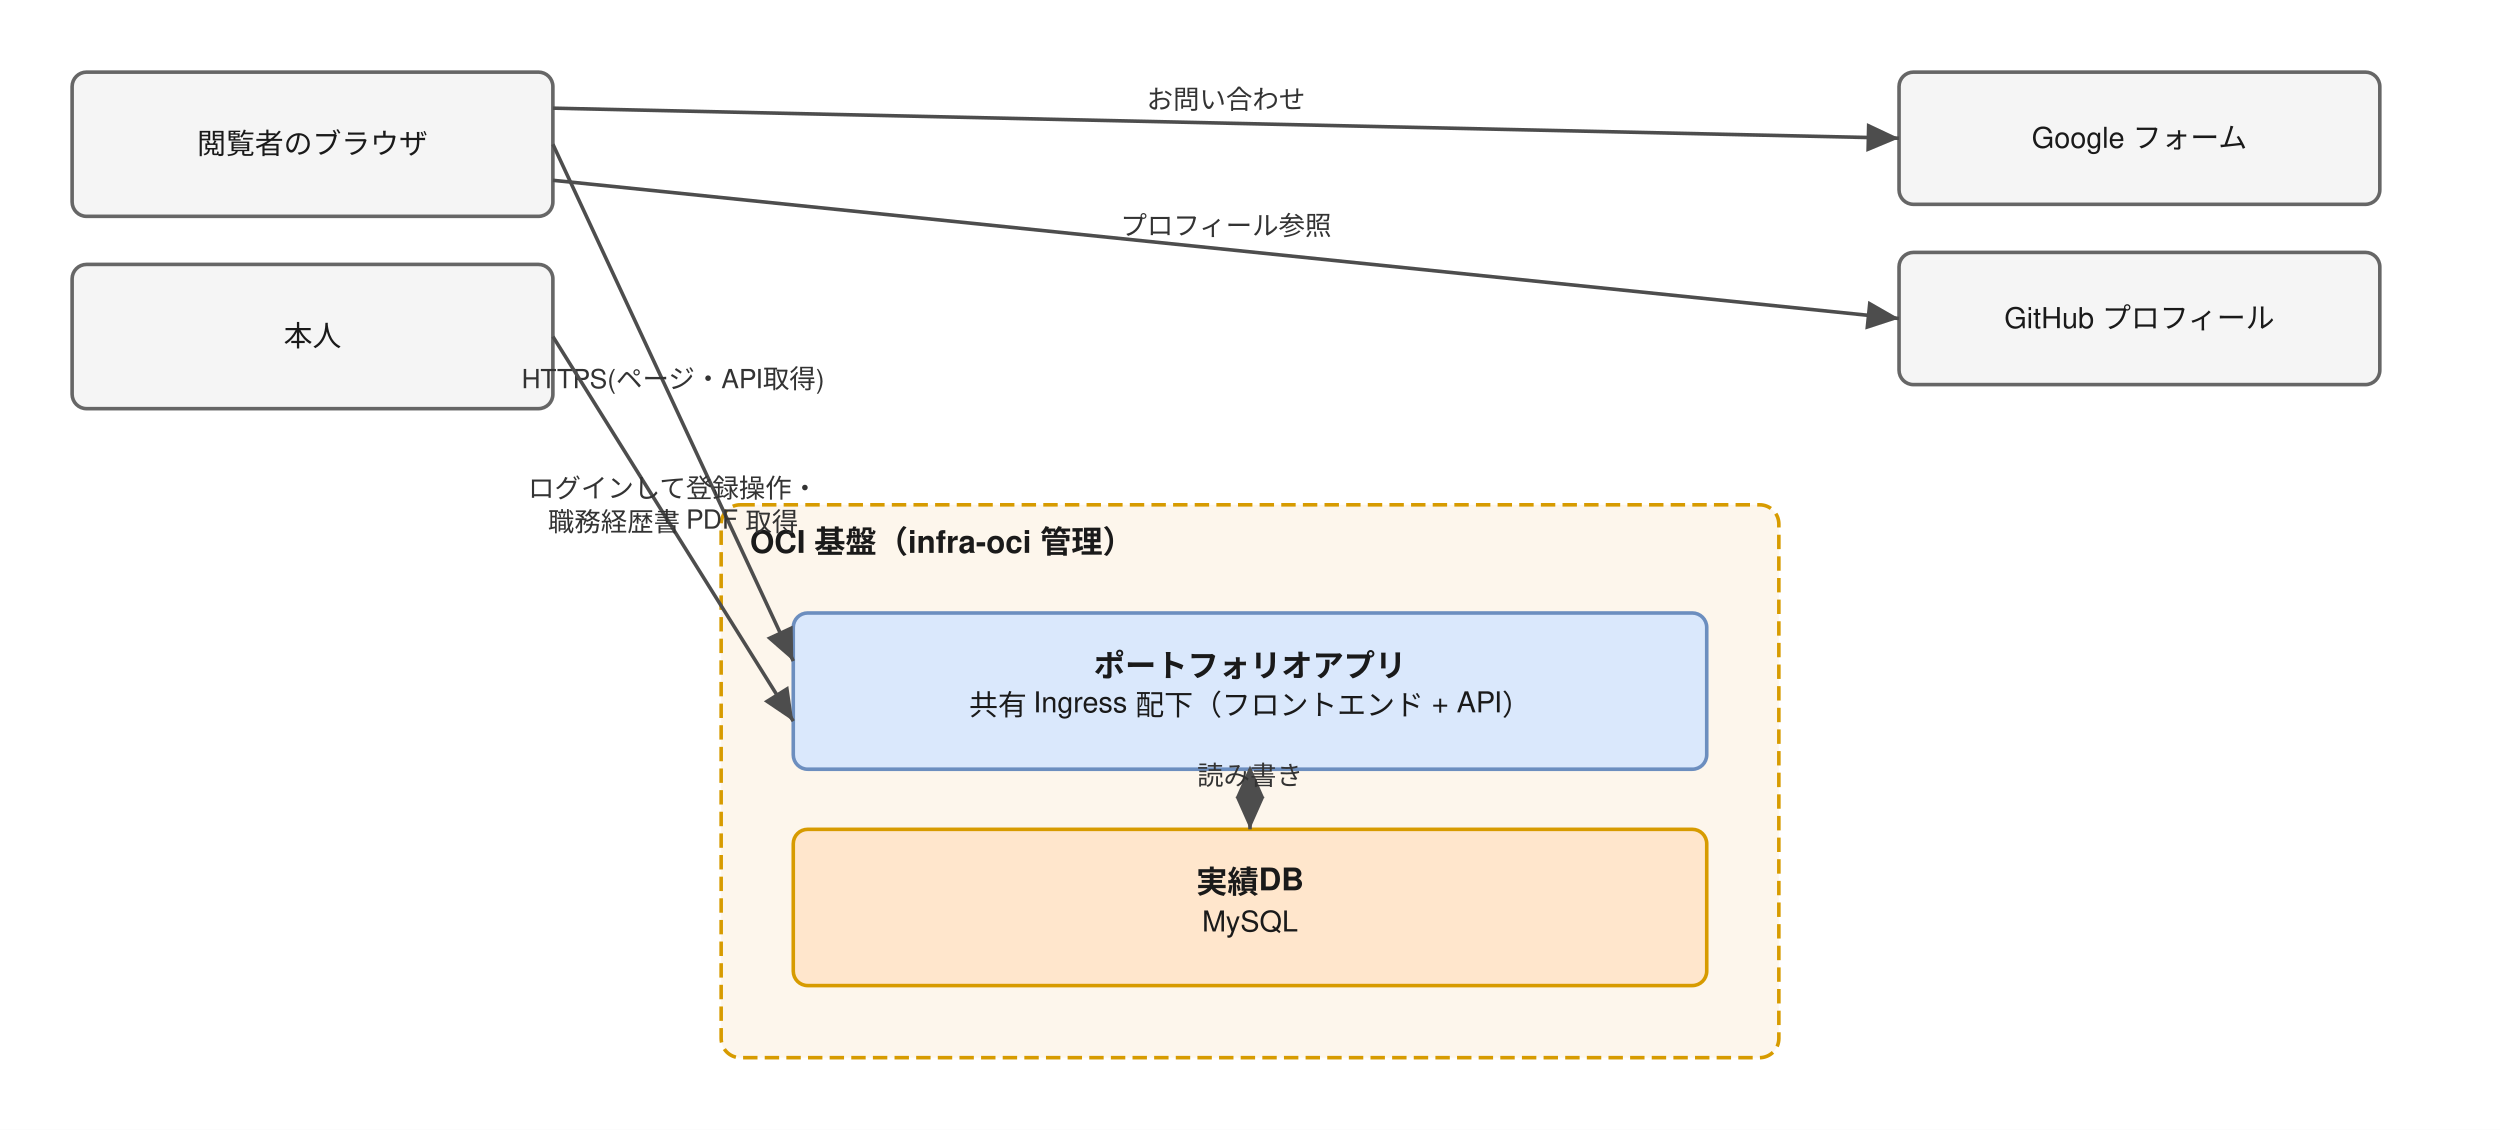
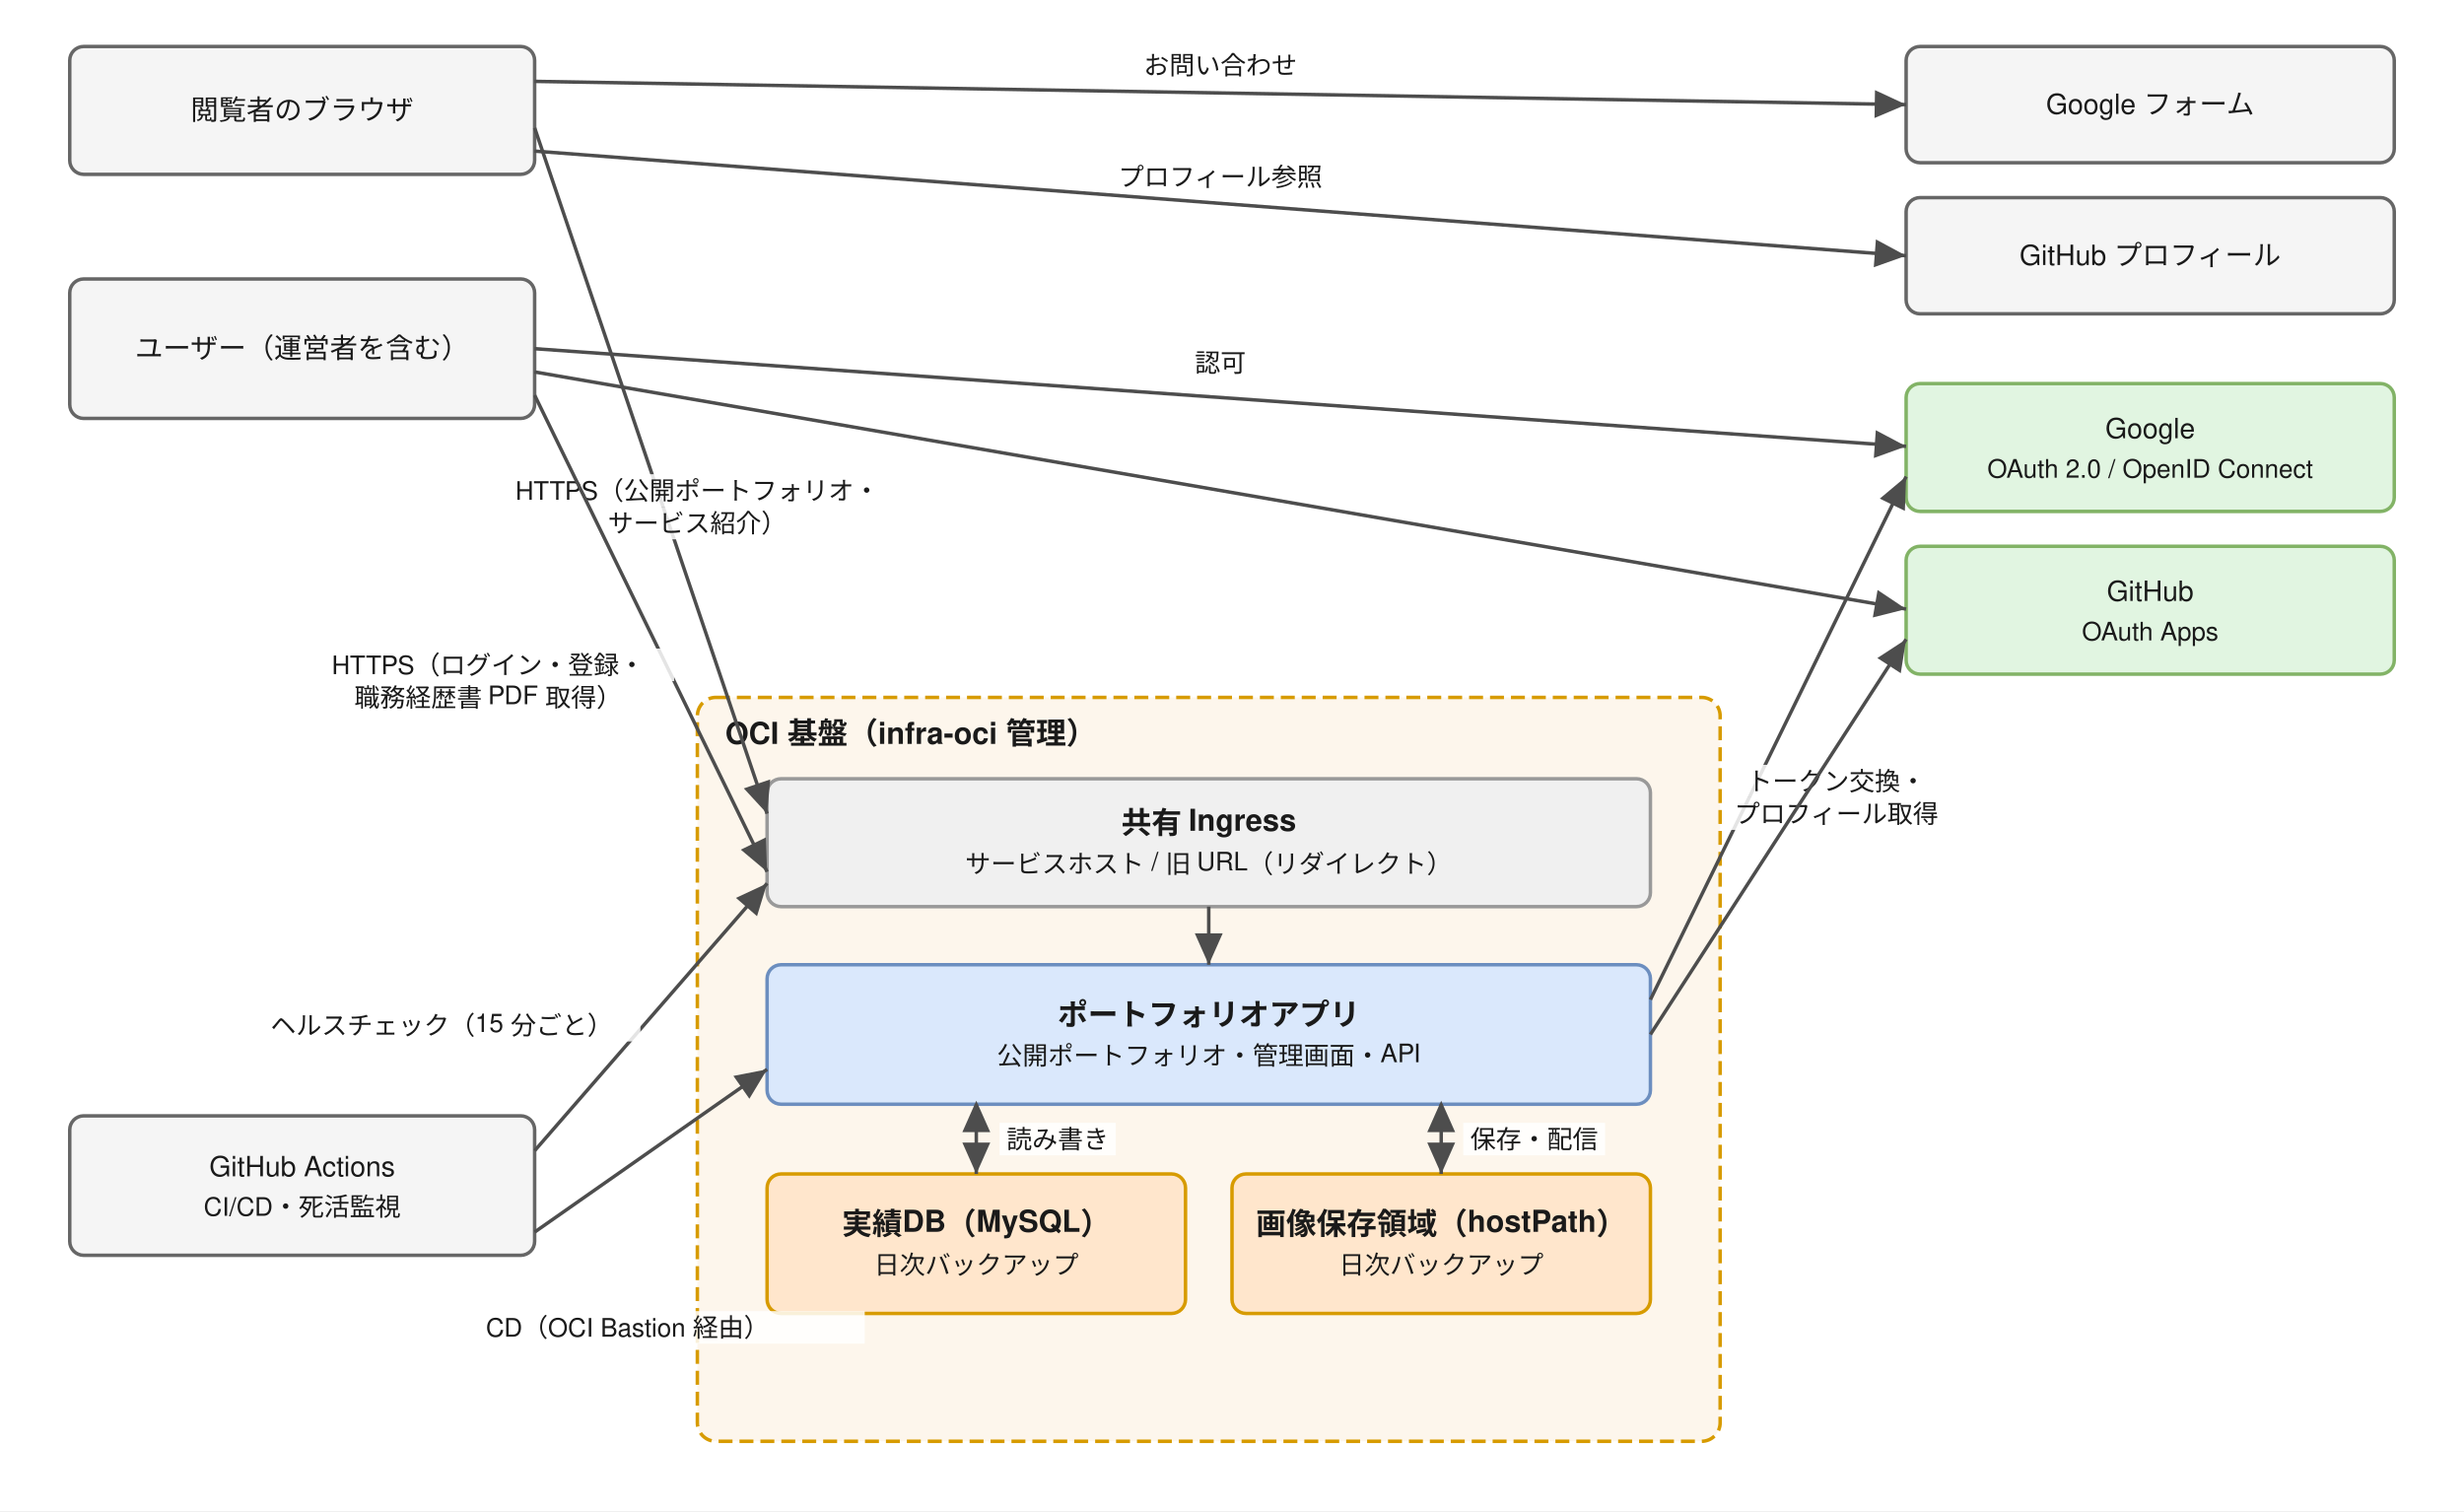
- <svg xmlns="http://www.w3.org/2000/svg" version="1.1" width="1040" height="470" viewBox="0 0 1040 470" content="&lt;mxfile host=&quot;app.diagrams.net&quot; type=&quot;device&quot;&gt;&lt;diagram id=&quot;portfolio-system-architecture&quot; name=&quot;システム構成&quot;&gt;&lt;mxGraphModel dx=&quot;1040&quot; dy=&quot;470&quot; grid=&quot;0&quot; gridSize=&quot;10&quot; guides=&quot;1&quot; tooltips=&quot;1&quot; connect=&quot;1&quot; arrows=&quot;1&quot; fold=&quot;1&quot; page=&quot;1&quot; pageScale=&quot;1&quot; pageWidth=&quot;1040&quot; pageHeight=&quot;470&quot; math=&quot;0&quot; shadow=&quot;0&quot;&gt;&lt;root&gt;&lt;mxCell id=&quot;0&quot; /&gt;&lt;mxCell id=&quot;1&quot; parent=&quot;0&quot; /&gt;&lt;mxCell id=&quot;browser&quot; value=&quot;閲覧者のブラウザ&quot; style=&quot;rounded=1;arcSize=6;whiteSpace=wrap;html=1;fontSize=12;fontStyle=0;fillColor=#f5f5f5;strokeColor=#666666;&quot; vertex=&quot;1&quot; parent=&quot;1&quot;&gt;&lt;mxGeometry x=&quot;30&quot; y=&quot;30&quot; width=&quot;200&quot; height=&quot;60&quot; as=&quot;geometry&quot; /&gt;&lt;/mxCell&gt;&lt;mxCell id=&quot;owner&quot; value=&quot;本人&quot; style=&quot;rounded=1;arcSize=6;whiteSpace=wrap;html=1;fontSize=12;fontStyle=0;fillColor=#f5f5f5;strokeColor=#666666;&quot; vertex=&quot;1&quot; parent=&quot;1&quot;&gt;&lt;mxGeometry x=&quot;30&quot; y=&quot;110&quot; width=&quot;200&quot; height=&quot;60&quot; as=&quot;geometry&quot; /&gt;&lt;/mxCell&gt;&lt;mxCell id=&quot;gform&quot; value=&quot;Google フォーム&quot; style=&quot;rounded=1;arcSize=6;whiteSpace=wrap;html=1;fontSize=12;fontStyle=0;fillColor=#f5f5f5;strokeColor=#666666;&quot; vertex=&quot;1&quot; parent=&quot;1&quot;&gt;&lt;mxGeometry x=&quot;790&quot; y=&quot;30&quot; width=&quot;200&quot; height=&quot;55&quot; as=&quot;geometry&quot; /&gt;&lt;/mxCell&gt;&lt;mxCell id=&quot;ghprofile&quot; value=&quot;GitHub プロフィール&quot; style=&quot;rounded=1;arcSize=6;whiteSpace=wrap;html=1;fontSize=12;fontStyle=0;fillColor=#f5f5f5;strokeColor=#666666;&quot; vertex=&quot;1&quot; parent=&quot;1&quot;&gt;&lt;mxGeometry x=&quot;790&quot; y=&quot;105&quot; width=&quot;200&quot; height=&quot;55&quot; as=&quot;geometry&quot; /&gt;&lt;/mxCell&gt;&lt;mxCell id=&quot;g_oci&quot; value=&quot;OCI 基盤（infra-oci 管理）&quot; style=&quot;rounded=1;arcSize=6;whiteSpace=wrap;html=1;verticalAlign=top;align=left;spacingLeft=10;spacingTop=2;fontSize=13;fontStyle=1;fillColor=#fdf6ec;strokeColor=#d79b00;dashed=1;dashPattern=6 3;container=0;&quot; vertex=&quot;1&quot; parent=&quot;1&quot;&gt;&lt;mxGeometry x=&quot;300&quot; y=&quot;210&quot; width=&quot;440&quot; height=&quot;230&quot; as=&quot;geometry&quot; /&gt;&lt;/mxCell&gt;&lt;mxCell id=&quot;app&quot; value=&quot;ポートフォリオアプリ&amp;amp;#10;共有 Ingress 配下（フロントエンド + API）&quot; style=&quot;rounded=1;arcSize=6;whiteSpace=wrap;html=1;fontSize=13;fontStyle=1;fillColor=#dae8fc;strokeColor=#6c8ebf;&quot; vertex=&quot;1&quot; parent=&quot;1&quot;&gt;&lt;mxGeometry x=&quot;330&quot; y=&quot;255&quot; width=&quot;380&quot; height=&quot;65&quot; as=&quot;geometry&quot; /&gt;&lt;/mxCell&gt;&lt;mxCell id=&quot;db&quot; value=&quot;実績DB&amp;amp;#10;MySQL&quot; style=&quot;rounded=1;arcSize=6;whiteSpace=wrap;html=1;fontSize=13;fontStyle=1;fillColor=#ffe6cc;strokeColor=#d79b00;&quot; vertex=&quot;1&quot; parent=&quot;1&quot;&gt;&lt;mxGeometry x=&quot;330&quot; y=&quot;345&quot; width=&quot;380&quot; height=&quot;65&quot; as=&quot;geometry&quot; /&gt;&lt;/mxCell&gt;&lt;mxCell id=&quot;e1&quot; value=&quot;HTTPS (ページ・API取得)&quot; style=&quot;endArrow=block;html=1;rounded=0;strokeColor=#4d4d4d;strokeWidth=1.5;&quot; edge=&quot;1&quot; parent=&quot;1&quot;&gt;&lt;mxGeometry relative=&quot;1&quot; as=&quot;geometry&quot;&gt;&lt;mxPoint x=&quot;230&quot; y=&quot;60.0&quot; as=&quot;sourcePoint&quot; /&gt;&lt;mxPoint x=&quot;330&quot; y=&quot;275&quot; as=&quot;targetPoint&quot; /&gt;&lt;/mxGeometry&gt;&lt;/mxCell&gt;&lt;mxCell id=&quot;e2&quot; value=&quot;お問い合わせ&quot; style=&quot;endArrow=block;html=1;rounded=0;strokeColor=#4d4d4d;strokeWidth=1.5;&quot; edge=&quot;1&quot; parent=&quot;1&quot;&gt;&lt;mxGeometry relative=&quot;1&quot; as=&quot;geometry&quot;&gt;&lt;mxPoint x=&quot;230&quot; y=&quot;45&quot; as=&quot;sourcePoint&quot; /&gt;&lt;mxPoint x=&quot;790&quot; y=&quot;57.5&quot; as=&quot;targetPoint&quot; /&gt;&lt;/mxGeometry&gt;&lt;/mxCell&gt;&lt;mxCell id=&quot;e3&quot; value=&quot;プロフィール参照&quot; style=&quot;endArrow=block;html=1;rounded=0;strokeColor=#4d4d4d;strokeWidth=1.5;&quot; edge=&quot;1&quot; parent=&quot;1&quot;&gt;&lt;mxGeometry relative=&quot;1&quot; as=&quot;geometry&quot;&gt;&lt;mxPoint x=&quot;230&quot; y=&quot;75&quot; as=&quot;sourcePoint&quot; /&gt;&lt;mxPoint x=&quot;790&quot; y=&quot;132.5&quot; as=&quot;targetPoint&quot; /&gt;&lt;/mxGeometry&gt;&lt;/mxCell&gt;&lt;mxCell id=&quot;e4&quot; value=&quot;ログインして登録操作・&amp;amp;#10;職務経歴書 PDF 取得&quot; style=&quot;endArrow=block;html=1;rounded=0;strokeColor=#4d4d4d;strokeWidth=1.5;&quot; edge=&quot;1&quot; parent=&quot;1&quot;&gt;&lt;mxGeometry relative=&quot;1&quot; as=&quot;geometry&quot;&gt;&lt;mxPoint x=&quot;230&quot; y=&quot;140.0&quot; as=&quot;sourcePoint&quot; /&gt;&lt;mxPoint x=&quot;330&quot; y=&quot;300&quot; as=&quot;targetPoint&quot; /&gt;&lt;/mxGeometry&gt;&lt;/mxCell&gt;&lt;mxCell id=&quot;e5&quot; value=&quot;読み書き&quot; style=&quot;endArrow=block;html=1;rounded=0;strokeColor=#4d4d4d;strokeWidth=1.5;startArrow=block;startFill=1;&quot; edge=&quot;1&quot; parent=&quot;1&quot;&gt;&lt;mxGeometry relative=&quot;1&quot; as=&quot;geometry&quot;&gt;&lt;mxPoint x=&quot;520.0&quot; y=&quot;320&quot; as=&quot;sourcePoint&quot; /&gt;&lt;mxPoint x=&quot;520.0&quot; y=&quot;345&quot; as=&quot;targetPoint&quot; /&gt;&lt;/mxGeometry&gt;&lt;/mxCell&gt;&lt;/root&gt;&lt;/mxGraphModel&gt;&lt;/diagram&gt;&lt;/mxfile&gt;">
+ <svg xmlns="http://www.w3.org/2000/svg" version="1.1" width="1060" height="650" viewBox="0 0 1060 650" content="&lt;mxfile host=&quot;app.diagrams.net&quot; type=&quot;device&quot;&gt;&lt;diagram id=&quot;portfolio-system-architecture&quot; name=&quot;システム構成&quot;&gt;&lt;mxGraphModel dx=&quot;1060&quot; dy=&quot;650&quot; grid=&quot;0&quot; gridSize=&quot;10&quot; guides=&quot;1&quot; tooltips=&quot;1&quot; connect=&quot;1&quot; arrows=&quot;1&quot; fold=&quot;1&quot; page=&quot;1&quot; pageScale=&quot;1&quot; pageWidth=&quot;1060&quot; pageHeight=&quot;650&quot; math=&quot;0&quot; shadow=&quot;0&quot;&gt;&lt;root&gt;&lt;mxCell id=&quot;0&quot; /&gt;&lt;mxCell id=&quot;1&quot; parent=&quot;0&quot; /&gt;&lt;mxCell id=&quot;browser&quot; value=&quot;閲覧者のブラウザ&quot; style=&quot;rounded=1;arcSize=6;whiteSpace=wrap;html=1;fontSize=12;fontStyle=0;fillColor=#f5f5f5;strokeColor=#666666;&quot; vertex=&quot;1&quot; parent=&quot;1&quot;&gt;&lt;mxGeometry x=&quot;30&quot; y=&quot;20&quot; width=&quot;200&quot; height=&quot;55&quot; as=&quot;geometry&quot; /&gt;&lt;/mxCell&gt;&lt;mxCell id=&quot;user&quot; value=&quot;ユーザー（運営者を含む）&quot; style=&quot;rounded=1;arcSize=6;whiteSpace=wrap;html=1;fontSize=12;fontStyle=0;fillColor=#f5f5f5;strokeColor=#666666;&quot; vertex=&quot;1&quot; parent=&quot;1&quot;&gt;&lt;mxGeometry x=&quot;30&quot; y=&quot;120&quot; width=&quot;200&quot; height=&quot;60&quot; as=&quot;geometry&quot; /&gt;&lt;/mxCell&gt;&lt;mxCell id=&quot;gha&quot; value=&quot;GitHub Actions&amp;amp;#10;CI/CD・死活監視&quot; style=&quot;rounded=1;arcSize=6;whiteSpace=wrap;html=1;fontSize=12;fontStyle=0;fillColor=#f5f5f5;strokeColor=#666666;&quot; vertex=&quot;1&quot; parent=&quot;1&quot;&gt;&lt;mxGeometry x=&quot;30&quot; y=&quot;480&quot; width=&quot;200&quot; height=&quot;60&quot; as=&quot;geometry&quot; /&gt;&lt;/mxCell&gt;&lt;mxCell id=&quot;gform&quot; value=&quot;Google フォーム&quot; style=&quot;rounded=1;arcSize=6;whiteSpace=wrap;html=1;fontSize=12;fontStyle=0;fillColor=#f5f5f5;strokeColor=#666666;&quot; vertex=&quot;1&quot; parent=&quot;1&quot;&gt;&lt;mxGeometry x=&quot;820&quot; y=&quot;20&quot; width=&quot;210&quot; height=&quot;50&quot; as=&quot;geometry&quot; /&gt;&lt;/mxCell&gt;&lt;mxCell id=&quot;ghprofile&quot; value=&quot;GitHub プロフィール&quot; style=&quot;rounded=1;arcSize=6;whiteSpace=wrap;html=1;fontSize=12;fontStyle=0;fillColor=#f5f5f5;strokeColor=#666666;&quot; vertex=&quot;1&quot; parent=&quot;1&quot;&gt;&lt;mxGeometry x=&quot;820&quot; y=&quot;85&quot; width=&quot;210&quot; height=&quot;50&quot; as=&quot;geometry&quot; /&gt;&lt;/mxCell&gt;&lt;mxCell id=&quot;google&quot; value=&quot;Google&amp;amp;#10;OAuth 2.0 / OpenID Connect&quot; style=&quot;rounded=1;arcSize=6;whiteSpace=wrap;html=1;fontSize=12;fontStyle=0;fillColor=#e1f5e1;strokeColor=#82b366;&quot; vertex=&quot;1&quot; parent=&quot;1&quot;&gt;&lt;mxGeometry x=&quot;820&quot; y=&quot;165&quot; width=&quot;210&quot; height=&quot;55&quot; as=&quot;geometry&quot; /&gt;&lt;/mxCell&gt;&lt;mxCell id=&quot;github&quot; value=&quot;GitHub&amp;amp;#10;OAuth Apps&quot; style=&quot;rounded=1;arcSize=6;whiteSpace=wrap;html=1;fontSize=12;fontStyle=0;fillColor=#e1f5e1;strokeColor=#82b366;&quot; vertex=&quot;1&quot; parent=&quot;1&quot;&gt;&lt;mxGeometry x=&quot;820&quot; y=&quot;235&quot; width=&quot;210&quot; height=&quot;55&quot; as=&quot;geometry&quot; /&gt;&lt;/mxCell&gt;&lt;mxCell id=&quot;g_oci&quot; value=&quot;OCI 基盤（infra-oci 管理）&quot; style=&quot;rounded=1;arcSize=6;whiteSpace=wrap;html=1;verticalAlign=top;align=left;spacingLeft=10;spacingTop=2;fontSize=13;fontStyle=1;fillColor=#fdf6ec;strokeColor=#d79b00;dashed=1;dashPattern=6 3;container=0;&quot; vertex=&quot;1&quot; parent=&quot;1&quot;&gt;&lt;mxGeometry x=&quot;300&quot; y=&quot;300&quot; width=&quot;440&quot; height=&quot;320&quot; as=&quot;geometry&quot; /&gt;&lt;/mxCell&gt;&lt;mxCell id=&quot;ingress&quot; value=&quot;共有 Ingress&amp;amp;#10;サービスホスト / 旧 URL（リダイレクト）&quot; style=&quot;rounded=1;arcSize=6;whiteSpace=wrap;html=1;fontSize=13;fontStyle=1;fillColor=#f0f0f0;strokeColor=#999999;&quot; vertex=&quot;1&quot; parent=&quot;1&quot;&gt;&lt;mxGeometry x=&quot;330&quot; y=&quot;335&quot; width=&quot;380&quot; height=&quot;55&quot; as=&quot;geometry&quot; /&gt;&lt;/mxCell&gt;&lt;mxCell id=&quot;app&quot; value=&quot;ポートフォリオアプリ&amp;amp;#10;公開ポートフォリオ・管理画面・API&quot; style=&quot;rounded=1;arcSize=6;whiteSpace=wrap;html=1;fontSize=13;fontStyle=1;fillColor=#dae8fc;strokeColor=#6c8ebf;&quot; vertex=&quot;1&quot; parent=&quot;1&quot;&gt;&lt;mxGeometry x=&quot;330&quot; y=&quot;415&quot; width=&quot;380&quot; height=&quot;60&quot; as=&quot;geometry&quot; /&gt;&lt;/mxCell&gt;&lt;mxCell id=&quot;db&quot; value=&quot;実績DB（MySQL）&amp;amp;#10;日次バックアップ&quot; style=&quot;rounded=1;arcSize=6;whiteSpace=wrap;html=1;fontSize=13;fontStyle=1;fillColor=#ffe6cc;strokeColor=#d79b00;&quot; vertex=&quot;1&quot; parent=&quot;1&quot;&gt;&lt;mxGeometry x=&quot;330&quot; y=&quot;505&quot; width=&quot;180&quot; height=&quot;60&quot; as=&quot;geometry&quot; /&gt;&lt;/mxCell&gt;&lt;mxCell id=&quot;media&quot; value=&quot;画像保存領域（hostPath）&amp;amp;#10;日次バックアップ&quot; style=&quot;rounded=1;arcSize=6;whiteSpace=wrap;html=1;fontSize=13;fontStyle=1;fillColor=#ffe6cc;strokeColor=#d79b00;&quot; vertex=&quot;1&quot; parent=&quot;1&quot;&gt;&lt;mxGeometry x=&quot;530&quot; y=&quot;505&quot; width=&quot;180&quot; height=&quot;60&quot; as=&quot;geometry&quot; /&gt;&lt;/mxCell&gt;&lt;mxCell id=&quot;e1&quot; value=&quot;HTTPS（公開ポートフォリオ・ サービス紹介）&quot; style=&quot;endArrow=block;html=1;rounded=0;strokeColor=#4d4d4d;strokeWidth=1.5;&quot; edge=&quot;1&quot; parent=&quot;1&quot;&gt;&lt;mxGeometry relative=&quot;1&quot; as=&quot;geometry&quot;&gt;&lt;mxPoint x=&quot;230&quot; y=&quot;55&quot; as=&quot;sourcePoint&quot; /&gt;&lt;mxPoint x=&quot;330&quot; y=&quot;350&quot; as=&quot;targetPoint&quot; /&gt;&lt;/mxGeometry&gt;&lt;/mxCell&gt;&lt;mxCell id=&quot;e2&quot; value=&quot;HTTPS（ログイン・登録・ 職務経歴書 PDF 取得）&quot; style=&quot;endArrow=block;html=1;rounded=0;strokeColor=#4d4d4d;strokeWidth=1.5;&quot; edge=&quot;1&quot; parent=&quot;1&quot;&gt;&lt;mxGeometry relative=&quot;1&quot; as=&quot;geometry&quot;&gt;&lt;mxPoint x=&quot;230&quot; y=&quot;170&quot; as=&quot;sourcePoint&quot; /&gt;&lt;mxPoint x=&quot;330&quot; y=&quot;375&quot; as=&quot;targetPoint&quot; /&gt;&lt;/mxGeometry&gt;&lt;/mxCell&gt;&lt;mxCell id=&quot;e3&quot; value=&quot;お問い合わせ&quot; style=&quot;endArrow=block;html=1;rounded=0;strokeColor=#4d4d4d;strokeWidth=1.5;&quot; edge=&quot;1&quot; parent=&quot;1&quot;&gt;&lt;mxGeometry relative=&quot;1&quot; as=&quot;geometry&quot;&gt;&lt;mxPoint x=&quot;230&quot; y=&quot;35&quot; as=&quot;sourcePoint&quot; /&gt;&lt;mxPoint x=&quot;820&quot; y=&quot;45&quot; as=&quot;targetPoint&quot; /&gt;&lt;/mxGeometry&gt;&lt;/mxCell&gt;&lt;mxCell id=&quot;e4&quot; value=&quot;プロフィール参照&quot; style=&quot;endArrow=block;html=1;rounded=0;strokeColor=#4d4d4d;strokeWidth=1.5;&quot; edge=&quot;1&quot; parent=&quot;1&quot;&gt;&lt;mxGeometry relative=&quot;1&quot; as=&quot;geometry&quot;&gt;&lt;mxPoint x=&quot;230&quot; y=&quot;65&quot; as=&quot;sourcePoint&quot; /&gt;&lt;mxPoint x=&quot;820&quot; y=&quot;110&quot; as=&quot;targetPoint&quot; /&gt;&lt;/mxGeometry&gt;&lt;/mxCell&gt;&lt;mxCell id=&quot;e5&quot; value=&quot;認可&quot; style=&quot;endArrow=block;html=1;rounded=0;strokeColor=#4d4d4d;strokeWidth=1.5;&quot; edge=&quot;1&quot; parent=&quot;1&quot;&gt;&lt;mxGeometry relative=&quot;1&quot; as=&quot;geometry&quot;&gt;&lt;mxPoint x=&quot;230&quot; y=&quot;150&quot; as=&quot;sourcePoint&quot; /&gt;&lt;mxPoint x=&quot;820&quot; y=&quot;192&quot; as=&quot;targetPoint&quot; /&gt;&lt;/mxGeometry&gt;&lt;/mxCell&gt;&lt;mxCell id=&quot;e6&quot; value=&quot;&quot; style=&quot;endArrow=block;html=1;rounded=0;strokeColor=#4d4d4d;strokeWidth=1.5;&quot; edge=&quot;1&quot; parent=&quot;1&quot;&gt;&lt;mxGeometry relative=&quot;1&quot; as=&quot;geometry&quot;&gt;&lt;mxPoint x=&quot;230&quot; y=&quot;160&quot; as=&quot;sourcePoint&quot; /&gt;&lt;mxPoint x=&quot;820&quot; y=&quot;262&quot; as=&quot;targetPoint&quot; /&gt;&lt;/mxGeometry&gt;&lt;/mxCell&gt;&lt;mxCell id=&quot;e7&quot; value=&quot;トークン交換・ プロフィール取得&quot; style=&quot;endArrow=block;html=1;rounded=0;strokeColor=#4d4d4d;strokeWidth=1.5;&quot; edge=&quot;1&quot; parent=&quot;1&quot;&gt;&lt;mxGeometry relative=&quot;1&quot; as=&quot;geometry&quot;&gt;&lt;mxPoint x=&quot;710&quot; y=&quot;430&quot; as=&quot;sourcePoint&quot; /&gt;&lt;mxPoint x=&quot;820&quot; y=&quot;205&quot; as=&quot;targetPoint&quot; /&gt;&lt;/mxGeometry&gt;&lt;/mxCell&gt;&lt;mxCell id=&quot;e8&quot; value=&quot;&quot; style=&quot;endArrow=block;html=1;rounded=0;strokeColor=#4d4d4d;strokeWidth=1.5;&quot; edge=&quot;1&quot; parent=&quot;1&quot;&gt;&lt;mxGeometry relative=&quot;1&quot; as=&quot;geometry&quot;&gt;&lt;mxPoint x=&quot;710&quot; y=&quot;445&quot; as=&quot;sourcePoint&quot; /&gt;&lt;mxPoint x=&quot;820&quot; y=&quot;275&quot; as=&quot;targetPoint&quot; /&gt;&lt;/mxGeometry&gt;&lt;/mxCell&gt;&lt;mxCell id=&quot;e9&quot; value=&quot;&quot; style=&quot;endArrow=block;html=1;rounded=0;strokeColor=#4d4d4d;strokeWidth=1.5;&quot; edge=&quot;1&quot; parent=&quot;1&quot;&gt;&lt;mxGeometry relative=&quot;1&quot; as=&quot;geometry&quot;&gt;&lt;mxPoint x=&quot;520&quot; y=&quot;390&quot; as=&quot;sourcePoint&quot; /&gt;&lt;mxPoint x=&quot;520&quot; y=&quot;415&quot; as=&quot;targetPoint&quot; /&gt;&lt;/mxGeometry&gt;&lt;/mxCell&gt;&lt;mxCell id=&quot;e10&quot; value=&quot;読み書き&quot; style=&quot;endArrow=block;html=1;rounded=0;strokeColor=#4d4d4d;strokeWidth=1.5;startArrow=block;startFill=1;&quot; edge=&quot;1&quot; parent=&quot;1&quot;&gt;&lt;mxGeometry relative=&quot;1&quot; as=&quot;geometry&quot;&gt;&lt;mxPoint x=&quot;420&quot; y=&quot;475&quot; as=&quot;sourcePoint&quot; /&gt;&lt;mxPoint x=&quot;420&quot; y=&quot;505&quot; as=&quot;targetPoint&quot; /&gt;&lt;/mxGeometry&gt;&lt;/mxCell&gt;&lt;mxCell id=&quot;e11&quot; value=&quot;保存・配信&quot; style=&quot;endArrow=block;html=1;rounded=0;strokeColor=#4d4d4d;strokeWidth=1.5;startArrow=block;startFill=1;&quot; edge=&quot;1&quot; parent=&quot;1&quot;&gt;&lt;mxGeometry relative=&quot;1&quot; as=&quot;geometry&quot;&gt;&lt;mxPoint x=&quot;620&quot; y=&quot;475&quot; as=&quot;sourcePoint&quot; /&gt;&lt;mxPoint x=&quot;620&quot; y=&quot;505&quot; as=&quot;targetPoint&quot; /&gt;&lt;/mxGeometry&gt;&lt;/mxCell&gt;&lt;mxCell id=&quot;e12&quot; value=&quot;ヘルスチェック（15 分ごと）&quot; style=&quot;endArrow=block;html=1;rounded=0;strokeColor=#4d4d4d;strokeWidth=1.5;&quot; edge=&quot;1&quot; parent=&quot;1&quot;&gt;&lt;mxGeometry relative=&quot;1&quot; as=&quot;geometry&quot;&gt;&lt;mxPoint x=&quot;230&quot; y=&quot;495&quot; as=&quot;sourcePoint&quot; /&gt;&lt;mxPoint x=&quot;330&quot; y=&quot;380&quot; as=&quot;targetPoint&quot; /&gt;&lt;/mxGeometry&gt;&lt;/mxCell&gt;&lt;mxCell id=&quot;e13&quot; value=&quot;CD（OCI Bastion 経由）&quot; style=&quot;endArrow=block;html=1;rounded=0;strokeColor=#4d4d4d;strokeWidth=1.5;&quot; edge=&quot;1&quot; parent=&quot;1&quot;&gt;&lt;mxGeometry relative=&quot;1&quot; as=&quot;geometry&quot;&gt;&lt;mxPoint x=&quot;230&quot; y=&quot;530&quot; as=&quot;sourcePoint&quot; /&gt;&lt;mxPoint x=&quot;330&quot; y=&quot;460&quot; as=&quot;targetPoint&quot; /&gt;&lt;/mxGeometry&gt;&lt;/mxCell&gt;&lt;/root&gt;&lt;/mxGraphModel&gt;&lt;/diagram&gt;&lt;/mxfile&gt;">
  <defs>
    <marker id="arrow" markerWidth="10" markerHeight="8" refX="9" refY="4" orient="auto" markerUnits="strokeWidth">
      <path d="M0,0 L9,4 L0,8 z" fill="#4d4d4d" />
    </marker>
    <marker id="arrowstart" markerWidth="10" markerHeight="8" refX="1" refY="4" orient="auto" markerUnits="strokeWidth">
      <path d="M9,0 L0,4 L9,8 z" fill="#4d4d4d" />
    </marker>
  </defs>
  <rect width="100%" height="100%" fill="#ffffff" />
-   <rect x="30" y="30" width="200" height="60" rx="6" ry="6" fill="#f5f5f5" stroke="#666666" stroke-width="1.5" />
-   <text x="130.0" y="64.0" text-anchor="middle" font-family="Helvetica,Arial,'Noto Sans JP','Hiragino Sans','Yu Gothic',sans-serif" font-size="12" font-weight="normal" fill="#1a1a1a">閲覧者のブラウザ</text>
-   <rect x="30" y="110" width="200" height="60" rx="6" ry="6" fill="#f5f5f5" stroke="#666666" stroke-width="1.5" />
-   <text x="130.0" y="144.0" text-anchor="middle" font-family="Helvetica,Arial,'Noto Sans JP','Hiragino Sans','Yu Gothic',sans-serif" font-size="12" font-weight="normal" fill="#1a1a1a">本人</text>
-   <rect x="790" y="30" width="200" height="55" rx="6" ry="6" fill="#f5f5f5" stroke="#666666" stroke-width="1.5" />
-   <text x="890.0" y="61.5" text-anchor="middle" font-family="Helvetica,Arial,'Noto Sans JP','Hiragino Sans','Yu Gothic',sans-serif" font-size="12" font-weight="normal" fill="#1a1a1a">Google フォーム</text>
-   <rect x="790" y="105" width="200" height="55" rx="6" ry="6" fill="#f5f5f5" stroke="#666666" stroke-width="1.5" />
-   <text x="890.0" y="136.5" text-anchor="middle" font-family="Helvetica,Arial,'Noto Sans JP','Hiragino Sans','Yu Gothic',sans-serif" font-size="12" font-weight="normal" fill="#1a1a1a">GitHub プロフィール</text>
-   <rect x="300" y="210" width="440" height="230" rx="8" ry="8" fill="#fdf6ec" stroke="#d79b00" stroke-width="1.5" stroke-dasharray="6 3" />
-   <text x="312" y="230" text-anchor="start" font-family="Helvetica,Arial,'Noto Sans JP','Hiragino Sans','Yu Gothic',sans-serif" font-size="13" font-weight="bold" fill="#1a1a1a">OCI 基盤（infra-oci 管理）</text>
-   <rect x="330" y="255" width="380" height="65" rx="6" ry="6" fill="#dae8fc" stroke="#6c8ebf" stroke-width="1.5" />
-   <text x="520.0" y="281.5" text-anchor="middle" font-family="Helvetica,Arial,'Noto Sans JP','Hiragino Sans','Yu Gothic',sans-serif" font-size="13" font-weight="bold" fill="#1a1a1a">ポートフォリオアプリ</text>
-   <text x="520.0" y="297.5" text-anchor="middle" font-family="Helvetica,Arial,'Noto Sans JP','Hiragino Sans','Yu Gothic',sans-serif" font-size="12" font-weight="normal" fill="#1a1a1a">共有 Ingress 配下（フロントエンド + API）</text>
-   <rect x="330" y="345" width="380" height="65" rx="6" ry="6" fill="#ffe6cc" stroke="#d79b00" stroke-width="1.5" />
-   <text x="520.0" y="371.5" text-anchor="middle" font-family="Helvetica,Arial,'Noto Sans JP','Hiragino Sans','Yu Gothic',sans-serif" font-size="13" font-weight="bold" fill="#1a1a1a">実績DB</text>
-   <text x="520.0" y="387.5" text-anchor="middle" font-family="Helvetica,Arial,'Noto Sans JP','Hiragino Sans','Yu Gothic',sans-serif" font-size="12" font-weight="normal" fill="#1a1a1a">MySQL</text>
-   <path d="M 230 60.0 L 330 275" fill="none" stroke="#4d4d4d" stroke-width="1.5" marker-end="url(#arrow)" />
-   <text x="280.0" y="161.5" text-anchor="middle" font-family="Helvetica,Arial,'Noto Sans JP','Hiragino Sans','Yu Gothic',sans-serif" font-size="11" fill="#333333">HTTPS
- (ページ・API取得)</text>
-   <path d="M 230 45 L 790 57.5" fill="none" stroke="#4d4d4d" stroke-width="1.5" marker-end="url(#arrow)" />
-   <text x="510.0" y="45.25" text-anchor="middle" font-family="Helvetica,Arial,'Noto Sans JP','Hiragino Sans','Yu Gothic',sans-serif" font-size="11" fill="#333333">お問い合わせ</text>
-   <path d="M 230 75 L 790 132.5" fill="none" stroke="#4d4d4d" stroke-width="1.5" marker-end="url(#arrow)" />
-   <text x="510.0" y="97.75" text-anchor="middle" font-family="Helvetica,Arial,'Noto Sans JP','Hiragino Sans','Yu Gothic',sans-serif" font-size="11" fill="#333333">プロフィール参照</text>
-   <path d="M 230 140.0 L 330 300" fill="none" stroke="#4d4d4d" stroke-width="1.5" marker-end="url(#arrow)" />
-   <text x="280.0" y="207.0" text-anchor="middle" font-family="Helvetica,Arial,'Noto Sans JP','Hiragino Sans','Yu Gothic',sans-serif" font-size="11" fill="#333333">ログインして登録操作・</text>
-   <text x="280.0" y="221.0" text-anchor="middle" font-family="Helvetica,Arial,'Noto Sans JP','Hiragino Sans','Yu Gothic',sans-serif" font-size="11" fill="#333333">職務経歴書 PDF 取得</text>
-   <path d="M 520.0 320 L 520.0 345" fill="none" stroke="#4d4d4d" stroke-width="1.5" marker-end="url(#arrow)" marker-start="url(#arrowstart)" />
-   <text x="520.0" y="326.5" text-anchor="middle" font-family="Helvetica,Arial,'Noto Sans JP','Hiragino Sans','Yu Gothic',sans-serif" font-size="11" fill="#333333">読み書き</text>
+   <rect x="30" y="20" width="200" height="55" rx="6" ry="6" fill="#f5f5f5" stroke="#666666" stroke-width="1.5" />
+   <text x="130.0" y="51.5" text-anchor="middle" font-family="Helvetica,Arial,'Noto Sans JP','Hiragino Sans','Yu Gothic',sans-serif" font-size="12" font-weight="normal" fill="#1a1a1a">閲覧者のブラウザ</text>
+   <rect x="30" y="120" width="200" height="60" rx="6" ry="6" fill="#f5f5f5" stroke="#666666" stroke-width="1.5" />
+   <text x="130.0" y="154.0" text-anchor="middle" font-family="Helvetica,Arial,'Noto Sans JP','Hiragino Sans','Yu Gothic',sans-serif" font-size="12" font-weight="normal" fill="#1a1a1a">ユーザー（運営者を含む）</text>
+   <rect x="30" y="480" width="200" height="60" rx="6" ry="6" fill="#f5f5f5" stroke="#666666" stroke-width="1.5" />
+   <text x="130.0" y="506.0" text-anchor="middle" font-family="Helvetica,Arial,'Noto Sans JP','Hiragino Sans','Yu Gothic',sans-serif" font-size="12" font-weight="normal" fill="#1a1a1a">GitHub Actions</text>
+   <text x="130.0" y="523.0" text-anchor="middle" font-family="Helvetica,Arial,'Noto Sans JP','Hiragino Sans','Yu Gothic',sans-serif" font-size="11" font-weight="normal" fill="#1a1a1a">CI/CD・死活監視</text>
+   <rect x="820" y="20" width="210" height="50" rx="6" ry="6" fill="#f5f5f5" stroke="#666666" stroke-width="1.5" />
+   <text x="925.0" y="49.0" text-anchor="middle" font-family="Helvetica,Arial,'Noto Sans JP','Hiragino Sans','Yu Gothic',sans-serif" font-size="12" font-weight="normal" fill="#1a1a1a">Google フォーム</text>
+   <rect x="820" y="85" width="210" height="50" rx="6" ry="6" fill="#f5f5f5" stroke="#666666" stroke-width="1.5" />
+   <text x="925.0" y="114.0" text-anchor="middle" font-family="Helvetica,Arial,'Noto Sans JP','Hiragino Sans','Yu Gothic',sans-serif" font-size="12" font-weight="normal" fill="#1a1a1a">GitHub プロフィール</text>
+   <rect x="820" y="165" width="210" height="55" rx="6" ry="6" fill="#e1f5e1" stroke="#82b366" stroke-width="1.5" />
+   <text x="925.0" y="188.5" text-anchor="middle" font-family="Helvetica,Arial,'Noto Sans JP','Hiragino Sans','Yu Gothic',sans-serif" font-size="12" font-weight="normal" fill="#1a1a1a">Google</text>
+   <text x="925.0" y="205.5" text-anchor="middle" font-family="Helvetica,Arial,'Noto Sans JP','Hiragino Sans','Yu Gothic',sans-serif" font-size="11" font-weight="normal" fill="#1a1a1a">OAuth 2.0 / OpenID Connect</text>
+   <rect x="820" y="235" width="210" height="55" rx="6" ry="6" fill="#e1f5e1" stroke="#82b366" stroke-width="1.5" />
+   <text x="925.0" y="258.5" text-anchor="middle" font-family="Helvetica,Arial,'Noto Sans JP','Hiragino Sans','Yu Gothic',sans-serif" font-size="12" font-weight="normal" fill="#1a1a1a">GitHub</text>
+   <text x="925.0" y="275.5" text-anchor="middle" font-family="Helvetica,Arial,'Noto Sans JP','Hiragino Sans','Yu Gothic',sans-serif" font-size="11" font-weight="normal" fill="#1a1a1a">OAuth Apps</text>
+   <rect x="300" y="300" width="440" height="320" rx="8" ry="8" fill="#fdf6ec" stroke="#d79b00" stroke-width="1.5" stroke-dasharray="6 3" />
+   <text x="312" y="320" text-anchor="start" font-family="Helvetica,Arial,'Noto Sans JP','Hiragino Sans','Yu Gothic',sans-serif" font-size="13" font-weight="bold" fill="#1a1a1a">OCI 基盤（infra-oci 管理）</text>
+   <rect x="330" y="335" width="380" height="55" rx="6" ry="6" fill="#f0f0f0" stroke="#999999" stroke-width="1.5" />
+   <text x="520.0" y="358.5" text-anchor="middle" font-family="Helvetica,Arial,'Noto Sans JP','Hiragino Sans','Yu Gothic',sans-serif" font-size="13" font-weight="bold" fill="#1a1a1a">共有 Ingress</text>
+   <text x="520.0" y="375.5" text-anchor="middle" font-family="Helvetica,Arial,'Noto Sans JP','Hiragino Sans','Yu Gothic',sans-serif" font-size="11" font-weight="normal" fill="#1a1a1a">サービスホスト / 旧 URL（リダイレクト）</text>
+   <rect x="330" y="415" width="380" height="60" rx="6" ry="6" fill="#dae8fc" stroke="#6c8ebf" stroke-width="1.5" />
+   <text x="520.0" y="441.0" text-anchor="middle" font-family="Helvetica,Arial,'Noto Sans JP','Hiragino Sans','Yu Gothic',sans-serif" font-size="13" font-weight="bold" fill="#1a1a1a">ポートフォリオアプリ</text>
+   <text x="520.0" y="458.0" text-anchor="middle" font-family="Helvetica,Arial,'Noto Sans JP','Hiragino Sans','Yu Gothic',sans-serif" font-size="11" font-weight="normal" fill="#1a1a1a">公開ポートフォリオ・管理画面・API</text>
+   <rect x="330" y="505" width="180" height="60" rx="6" ry="6" fill="#ffe6cc" stroke="#d79b00" stroke-width="1.5" />
+   <text x="420.0" y="531.0" text-anchor="middle" font-family="Helvetica,Arial,'Noto Sans JP','Hiragino Sans','Yu Gothic',sans-serif" font-size="13" font-weight="bold" fill="#1a1a1a">実績DB（MySQL）</text>
+   <text x="420.0" y="548.0" text-anchor="middle" font-family="Helvetica,Arial,'Noto Sans JP','Hiragino Sans','Yu Gothic',sans-serif" font-size="11" font-weight="normal" fill="#1a1a1a">日次バックアップ</text>
+   <rect x="530" y="505" width="180" height="60" rx="6" ry="6" fill="#ffe6cc" stroke="#d79b00" stroke-width="1.5" />
+   <text x="620.0" y="531.0" text-anchor="middle" font-family="Helvetica,Arial,'Noto Sans JP','Hiragino Sans','Yu Gothic',sans-serif" font-size="13" font-weight="bold" fill="#1a1a1a">画像保存領域（hostPath）</text>
+   <text x="620.0" y="548.0" text-anchor="middle" font-family="Helvetica,Arial,'Noto Sans JP','Hiragino Sans','Yu Gothic',sans-serif" font-size="11" font-weight="normal" fill="#1a1a1a">日次バックアップ</text>
+   <line x1="230" y1="55" x2="330" y2="350" stroke="#4d4d4d" stroke-width="1.5" marker-end="url(#arrow)" />
+   <rect x="209.0" y="204" width="182" height="14" fill="#ffffff" opacity="0.85" />
+   <text x="300" y="215" text-anchor="middle" font-family="Helvetica,Arial,'Noto Sans JP','Hiragino Sans','Yu Gothic',sans-serif" font-size="11" font-weight="normal" fill="#1a1a1a">HTTPS（公開ポートフォリオ・</text>
+   <rect x="258.5" y="218" width="83" height="14" fill="#ffffff" opacity="0.85" />
+   <text x="300" y="229" text-anchor="middle" font-family="Helvetica,Arial,'Noto Sans JP','Hiragino Sans','Yu Gothic',sans-serif" font-size="11" font-weight="normal" fill="#1a1a1a">サービス紹介）</text>
+   <line x1="230" y1="170" x2="330" y2="375" stroke="#4d4d4d" stroke-width="1.5" marker-end="url(#arrow)" />
+   <rect x="130.0" y="279" width="160" height="14" fill="#ffffff" opacity="0.85" />
+   <text x="210" y="290" text-anchor="middle" font-family="Helvetica,Arial,'Noto Sans JP','Hiragino Sans','Yu Gothic',sans-serif" font-size="11" font-weight="normal" fill="#1a1a1a">HTTPS（ログイン・登録・</text>
+   <rect x="135.5" y="293" width="149" height="14" fill="#ffffff" opacity="0.85" />
+   <text x="210" y="304" text-anchor="middle" font-family="Helvetica,Arial,'Noto Sans JP','Hiragino Sans','Yu Gothic',sans-serif" font-size="11" font-weight="normal" fill="#1a1a1a">職務経歴書 PDF 取得）</text>
+   <line x1="230" y1="35" x2="820" y2="45" stroke="#4d4d4d" stroke-width="1.5" marker-end="url(#arrow)" />
+   <rect x="489.0" y="21" width="72" height="14" fill="#ffffff" opacity="0.85" />
+   <text x="525" y="32" text-anchor="middle" font-family="Helvetica,Arial,'Noto Sans JP','Hiragino Sans','Yu Gothic',sans-serif" font-size="11" font-weight="normal" fill="#1a1a1a">お問い合わせ</text>
+   <line x1="230" y1="65" x2="820" y2="110" stroke="#4d4d4d" stroke-width="1.5" marker-end="url(#arrow)" />
+   <rect x="478.0" y="69" width="94" height="14" fill="#ffffff" opacity="0.85" />
+   <text x="525" y="80" text-anchor="middle" font-family="Helvetica,Arial,'Noto Sans JP','Hiragino Sans','Yu Gothic',sans-serif" font-size="11" font-weight="normal" fill="#1a1a1a">プロフィール参照</text>
+   <line x1="230" y1="150" x2="820" y2="192" stroke="#4d4d4d" stroke-width="1.5" marker-end="url(#arrow)" />
+   <rect x="511.0" y="149" width="28" height="14" fill="#ffffff" opacity="0.85" />
+   <text x="525" y="160" text-anchor="middle" font-family="Helvetica,Arial,'Noto Sans JP','Hiragino Sans','Yu Gothic',sans-serif" font-size="11" font-weight="normal" fill="#1a1a1a">認可</text>
+   <line x1="230" y1="160" x2="820" y2="262" stroke="#4d4d4d" stroke-width="1.5" marker-end="url(#arrow)" />
+   <line x1="710" y1="430" x2="820" y2="205" stroke="#4d4d4d" stroke-width="1.5" marker-end="url(#arrow)" />
+   <rect x="748.5" y="329" width="83" height="14" fill="#ffffff" opacity="0.85" />
+   <text x="790" y="340" text-anchor="middle" font-family="Helvetica,Arial,'Noto Sans JP','Hiragino Sans','Yu Gothic',sans-serif" font-size="11" font-weight="normal" fill="#1a1a1a">トークン交換・</text>
+   <rect x="743.0" y="343" width="94" height="14" fill="#ffffff" opacity="0.85" />
+   <text x="790" y="354" text-anchor="middle" font-family="Helvetica,Arial,'Noto Sans JP','Hiragino Sans','Yu Gothic',sans-serif" font-size="11" font-weight="normal" fill="#1a1a1a">プロフィール取得</text>
+   <line x1="710" y1="445" x2="820" y2="275" stroke="#4d4d4d" stroke-width="1.5" marker-end="url(#arrow)" />
+   <line x1="520" y1="390" x2="520" y2="415" stroke="#4d4d4d" stroke-width="1.5" marker-end="url(#arrow)" />
+   <line x1="420" y1="475" x2="420" y2="505" stroke="#4d4d4d" stroke-width="1.5" marker-end="url(#arrow)" marker-start="url(#arrowstart)" />
+   <rect x="430.0" y="483" width="50" height="14" fill="#ffffff" opacity="0.85" />
+   <text x="455" y="494" text-anchor="middle" font-family="Helvetica,Arial,'Noto Sans JP','Hiragino Sans','Yu Gothic',sans-serif" font-size="11" font-weight="normal" fill="#1a1a1a">読み書き</text>
+   <line x1="620" y1="475" x2="620" y2="505" stroke="#4d4d4d" stroke-width="1.5" marker-end="url(#arrow)" marker-start="url(#arrowstart)" />
+   <rect x="629.5" y="483" width="61" height="14" fill="#ffffff" opacity="0.85" />
+   <text x="660" y="494" text-anchor="middle" font-family="Helvetica,Arial,'Noto Sans JP','Hiragino Sans','Yu Gothic',sans-serif" font-size="11" font-weight="normal" fill="#1a1a1a">保存・配信</text>
+   <line x1="230" y1="495" x2="330" y2="380" stroke="#4d4d4d" stroke-width="1.5" marker-end="url(#arrow)" />
+   <rect x="104.5" y="434" width="171" height="14" fill="#ffffff" opacity="0.85" />
+   <text x="190" y="445" text-anchor="middle" font-family="Helvetica,Arial,'Noto Sans JP','Hiragino Sans','Yu Gothic',sans-serif" font-size="11" font-weight="normal" fill="#1a1a1a">ヘルスチェック（15 分ごと）</text>
+   <line x1="230" y1="530" x2="330" y2="460" stroke="#4d4d4d" stroke-width="1.5" marker-end="url(#arrow)" />
+   <rect x="168.0" y="564" width="204" height="14" fill="#ffffff" opacity="0.85" />
+   <text x="270" y="575" text-anchor="middle" font-family="Helvetica,Arial,'Noto Sans JP','Hiragino Sans','Yu Gothic',sans-serif" font-size="11" font-weight="normal" fill="#1a1a1a">CD（OCI Bastion 経由）</text>
</svg>
